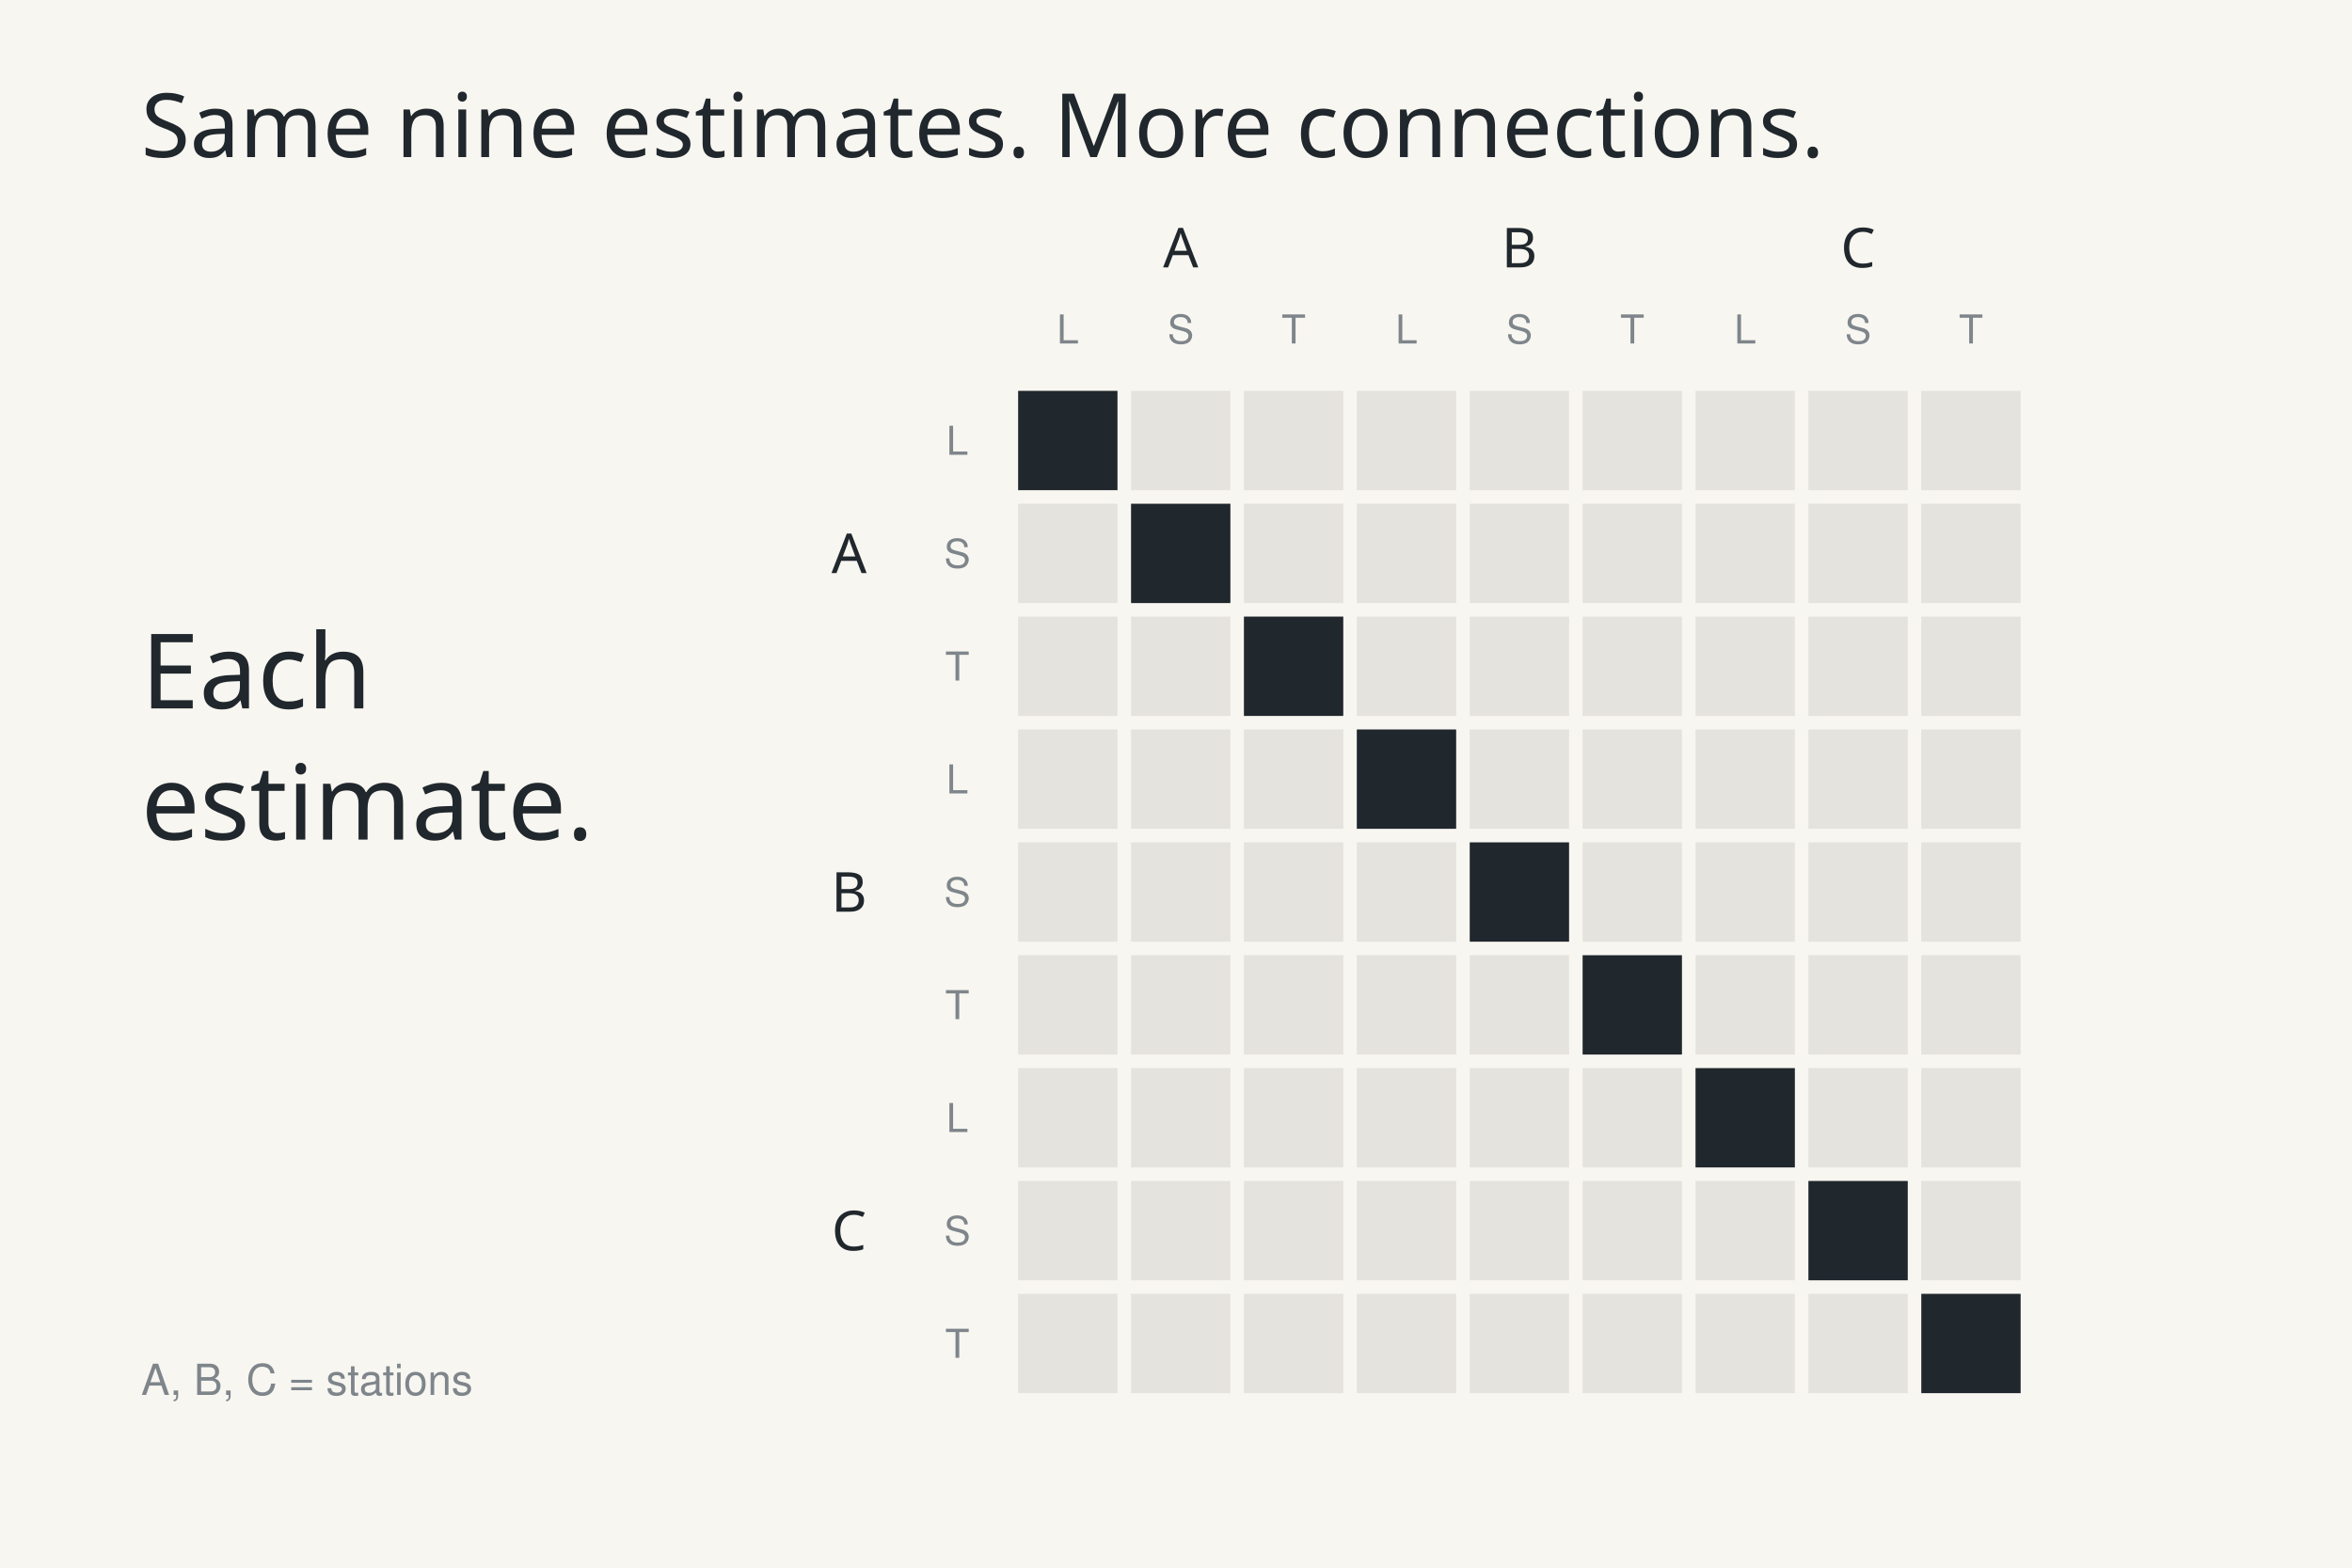
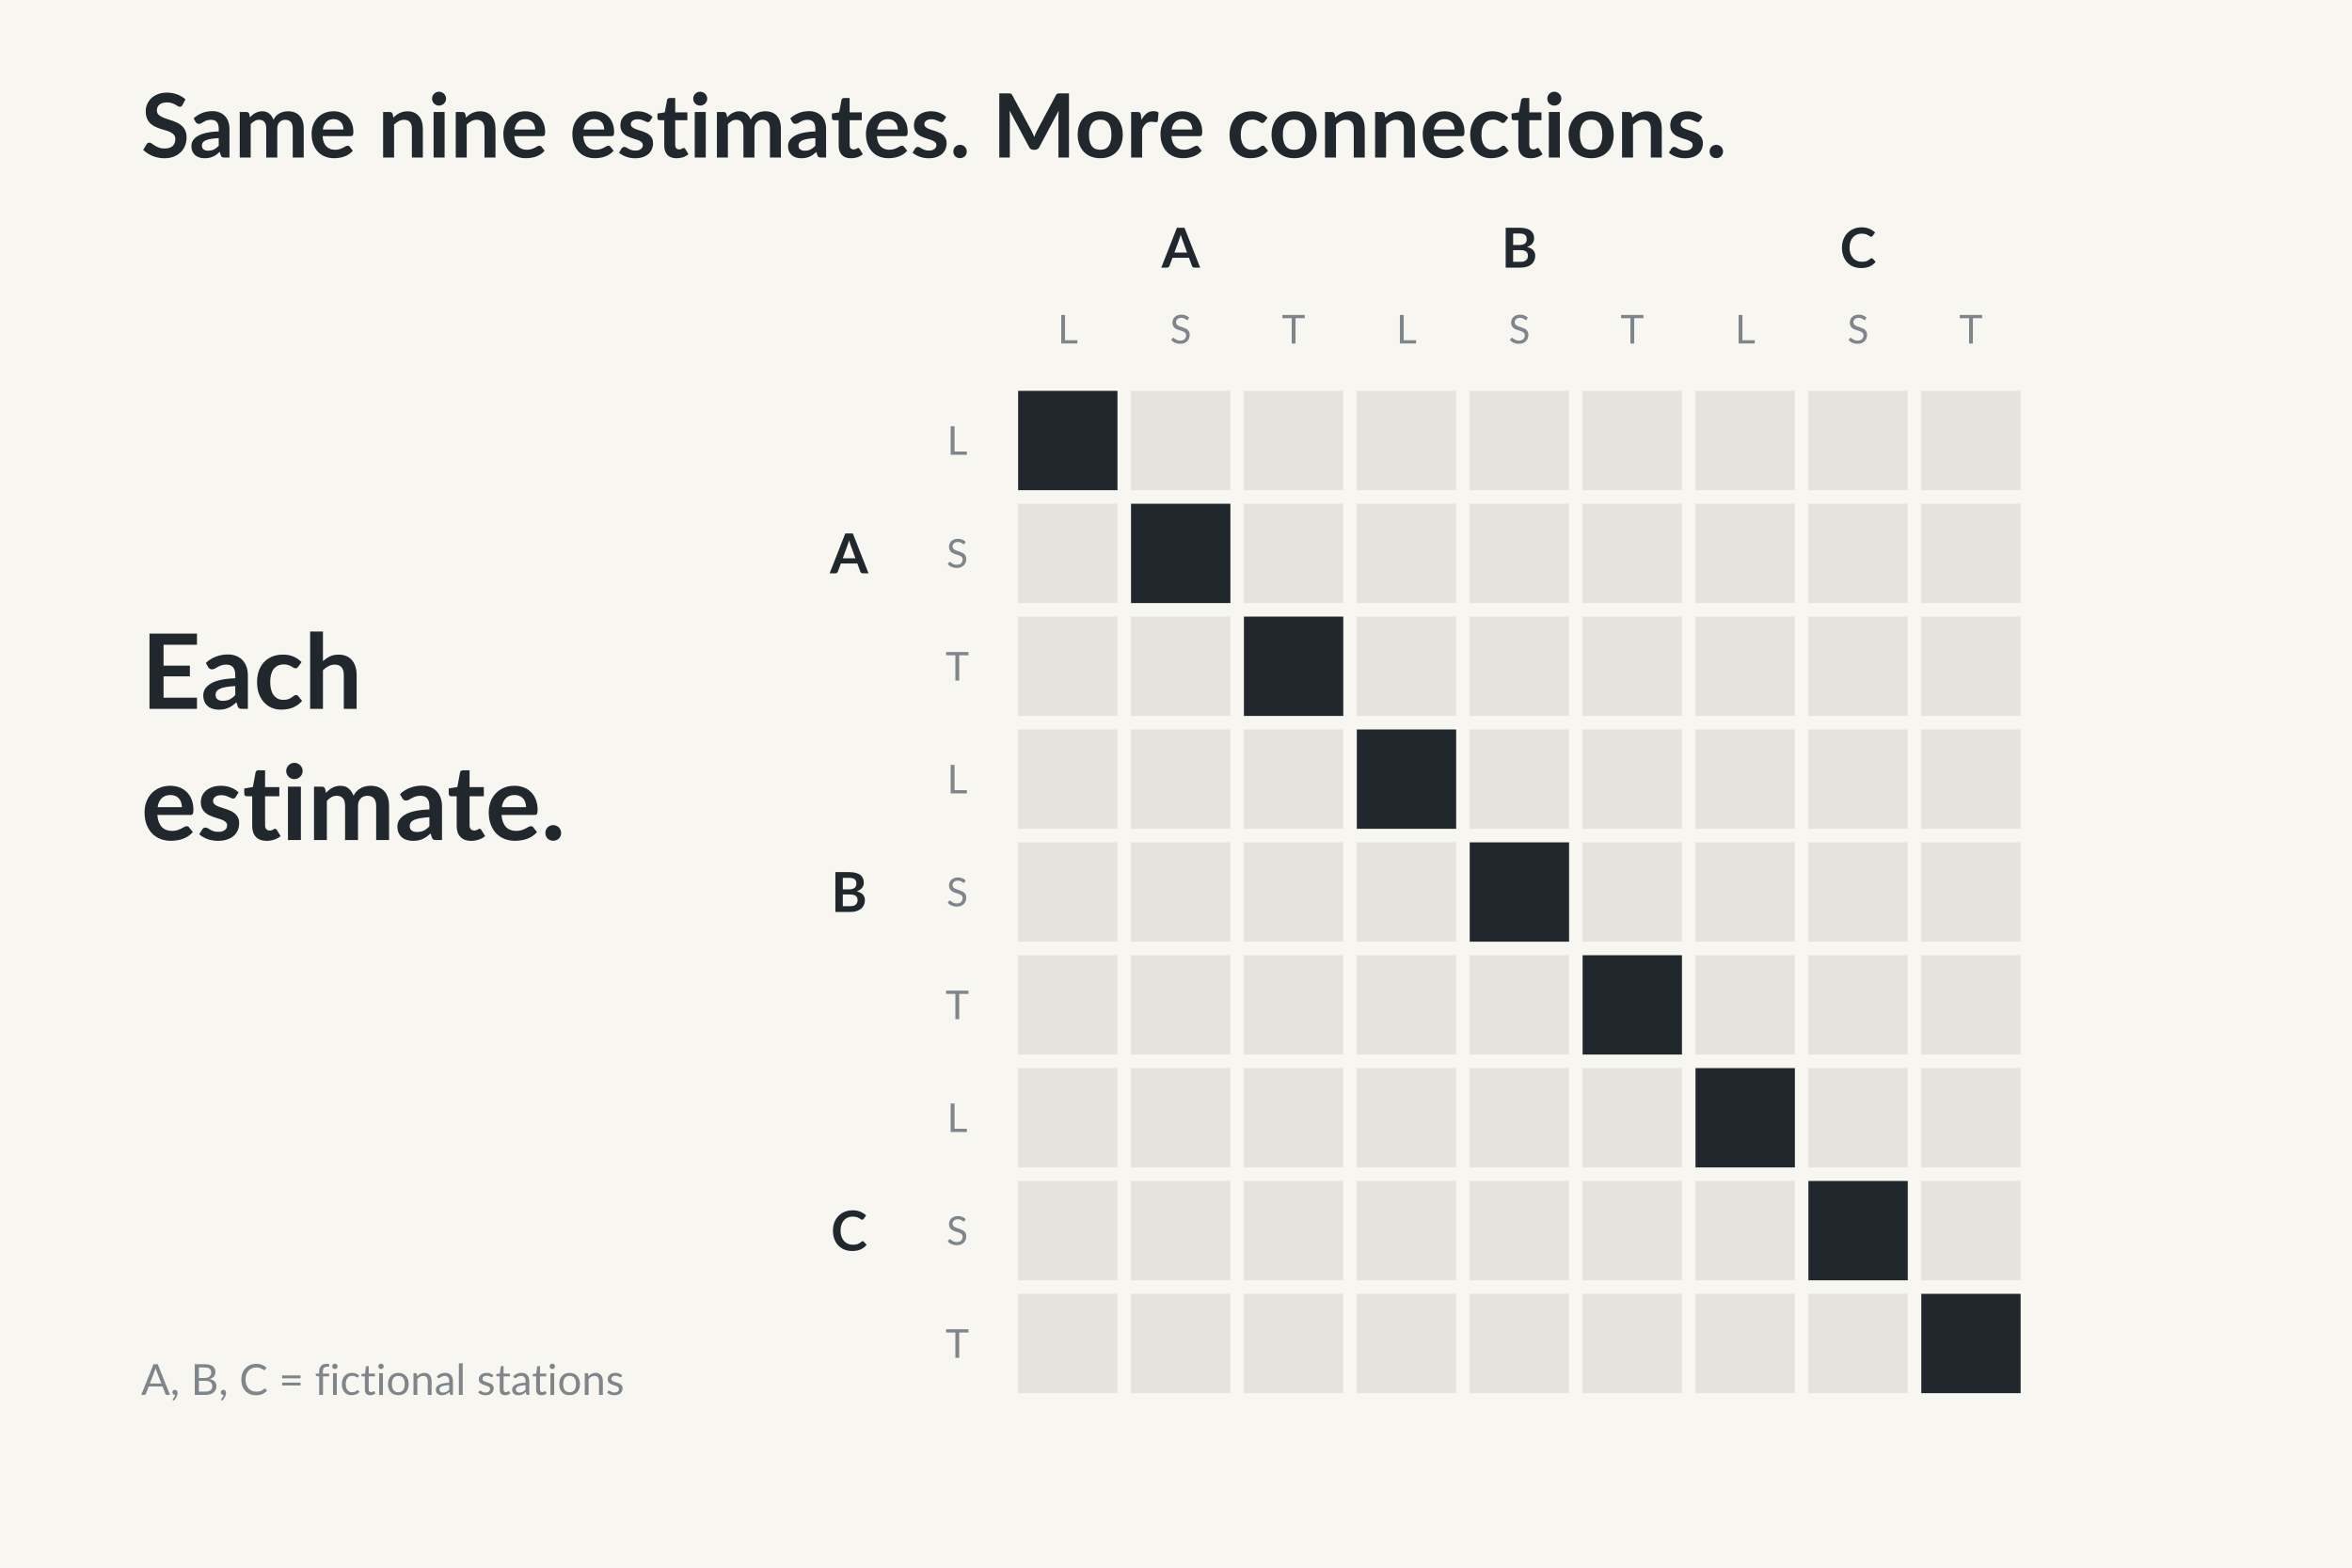
<svg xmlns="http://www.w3.org/2000/svg" width="768.00pt" height="512.00pt" viewBox="0 0 768.00 512.00">
  <g class="svglite">
    <defs>
      <style type="text/css">
    .svglite line, .svglite polyline, .svglite polygon, .svglite path, .svglite rect, .svglite circle {
      fill: none;
      stroke: #000000;
      stroke-linecap: round;
      stroke-linejoin: round;
      stroke-miterlimit: 10.00;
    }
    .svglite text {
      white-space: pre;
    }
    .svglite g.glyphgroup path {
      fill: inherit;
      stroke: none;
    }
  </style>
    </defs>
    <rect width="100%" height="100%" style="stroke: none; fill: #FFFFFF;" />
    <defs>
      <clipPath id="cpMC4wMHw3NjguMDB8MC4wMHw1MTIuMDA=">
        <rect x="0.00" y="0.00" width="768.00" height="512.00" />
      </clipPath>
    </defs>
    <g clip-path="url(#cpMC4wMHw3NjguMDB8MC4wMHw1MTIuMDA=)">
      <rect x="0.00" y="0.00" width="768.00" height="512.00" style="stroke-width: 0.75; stroke: none; fill: #F8F6F0;" />
-       <text x="46.08" y="51.31" style="font-size: 29.00px;fill: #20272D; font-family: &quot;Noto Sans Syriac&quot;;" textLength="521.09px" lengthAdjust="spacingAndGlyphs">Same nine estimates. More connections.</text>
-       <text x="46.08" y="231.36" style="font-size: 34.00px;fill: #20272D; font-family: &quot;Noto Sans Syriac&quot;;" textLength="77.48px" lengthAdjust="spacingAndGlyphs">Each</text>
-       <text x="46.08" y="274.20" style="font-size: 34.00px;fill: #20272D; font-family: &quot;Noto Sans Syriac&quot;;" textLength="137.55px" lengthAdjust="spacingAndGlyphs">estimate.</text>
+       <text x="46.08" y="51.45" style="font-size: 29.00px; font-weight: bold;fill: #20272D; font-family: &quot;Lato&quot;;" textLength="516.81px" lengthAdjust="spacingAndGlyphs">Same nine estimates. More connections.</text>
+       <text x="46.08" y="231.51" style="font-size: 34.00px; font-weight: bold;fill: #20272D; font-family: &quot;Lato&quot;;" textLength="72.81px" lengthAdjust="spacingAndGlyphs">Each</text>
+       <text x="46.08" y="274.35" style="font-size: 34.00px; font-weight: bold;fill: #20272D; font-family: &quot;Lato&quot;;" textLength="140.81px" lengthAdjust="spacingAndGlyphs">estimate.</text>
      <rect x="332.45" y="127.65" width="32.44" height="32.44" style="stroke-width: 0.75; stroke: none; fill: #20272D;" />
      <rect x="369.32" y="127.65" width="32.44" height="32.44" style="stroke-width: 0.75; stroke: none; fill: #E5E3DD;" />
      <rect x="406.18" y="127.65" width="32.44" height="32.44" style="stroke-width: 0.75; stroke: none; fill: #E5E3DD;" />
      <rect x="443.04" y="127.65" width="32.44" height="32.44" style="stroke-width: 0.75; stroke: none; fill: #E5E3DD;" />
      <rect x="479.91" y="127.65" width="32.44" height="32.44" style="stroke-width: 0.75; stroke: none; fill: #E5E3DD;" />
      <rect x="516.77" y="127.65" width="32.44" height="32.44" style="stroke-width: 0.75; stroke: none; fill: #E5E3DD;" />
      <rect x="553.64" y="127.65" width="32.44" height="32.44" style="stroke-width: 0.75; stroke: none; fill: #E5E3DD;" />
      <rect x="590.50" y="127.65" width="32.44" height="32.44" style="stroke-width: 0.75; stroke: none; fill: #E5E3DD;" />
      <rect x="627.36" y="127.65" width="32.44" height="32.44" style="stroke-width: 0.75; stroke: none; fill: #E5E3DD;" />
      <rect x="332.45" y="164.52" width="32.44" height="32.44" style="stroke-width: 0.75; stroke: none; fill: #E5E3DD;" />
      <rect x="369.32" y="164.52" width="32.44" height="32.44" style="stroke-width: 0.75; stroke: none; fill: #20272D;" />
      <rect x="406.18" y="164.52" width="32.44" height="32.44" style="stroke-width: 0.75; stroke: none; fill: #E5E3DD;" />
      <rect x="443.04" y="164.52" width="32.44" height="32.44" style="stroke-width: 0.75; stroke: none; fill: #E5E3DD;" />
      <rect x="479.91" y="164.52" width="32.44" height="32.44" style="stroke-width: 0.75; stroke: none; fill: #E5E3DD;" />
      <rect x="516.77" y="164.52" width="32.44" height="32.44" style="stroke-width: 0.75; stroke: none; fill: #E5E3DD;" />
      <rect x="553.64" y="164.52" width="32.44" height="32.44" style="stroke-width: 0.75; stroke: none; fill: #E5E3DD;" />
      <rect x="590.50" y="164.52" width="32.44" height="32.44" style="stroke-width: 0.75; stroke: none; fill: #E5E3DD;" />
      <rect x="627.36" y="164.52" width="32.44" height="32.44" style="stroke-width: 0.75; stroke: none; fill: #E5E3DD;" />
      <rect x="332.45" y="201.38" width="32.44" height="32.44" style="stroke-width: 0.75; stroke: none; fill: #E5E3DD;" />
      <rect x="369.32" y="201.38" width="32.44" height="32.44" style="stroke-width: 0.75; stroke: none; fill: #E5E3DD;" />
      <rect x="406.18" y="201.38" width="32.44" height="32.44" style="stroke-width: 0.75; stroke: none; fill: #20272D;" />
      <rect x="443.04" y="201.38" width="32.44" height="32.44" style="stroke-width: 0.75; stroke: none; fill: #E5E3DD;" />
      <rect x="479.91" y="201.38" width="32.44" height="32.44" style="stroke-width: 0.75; stroke: none; fill: #E5E3DD;" />
      <rect x="516.77" y="201.38" width="32.44" height="32.44" style="stroke-width: 0.75; stroke: none; fill: #E5E3DD;" />
      <rect x="553.64" y="201.38" width="32.44" height="32.44" style="stroke-width: 0.75; stroke: none; fill: #E5E3DD;" />
      <rect x="590.50" y="201.38" width="32.44" height="32.44" style="stroke-width: 0.75; stroke: none; fill: #E5E3DD;" />
      <rect x="627.36" y="201.38" width="32.44" height="32.44" style="stroke-width: 0.75; stroke: none; fill: #E5E3DD;" />
      <rect x="332.45" y="238.24" width="32.44" height="32.44" style="stroke-width: 0.75; stroke: none; fill: #E5E3DD;" />
      <rect x="369.32" y="238.24" width="32.44" height="32.44" style="stroke-width: 0.75; stroke: none; fill: #E5E3DD;" />
      <rect x="406.18" y="238.24" width="32.44" height="32.44" style="stroke-width: 0.75; stroke: none; fill: #E5E3DD;" />
      <rect x="443.04" y="238.24" width="32.44" height="32.44" style="stroke-width: 0.75; stroke: none; fill: #20272D;" />
      <rect x="479.91" y="238.24" width="32.44" height="32.44" style="stroke-width: 0.75; stroke: none; fill: #E5E3DD;" />
      <rect x="516.77" y="238.24" width="32.44" height="32.44" style="stroke-width: 0.75; stroke: none; fill: #E5E3DD;" />
      <rect x="553.64" y="238.24" width="32.44" height="32.44" style="stroke-width: 0.75; stroke: none; fill: #E5E3DD;" />
      <rect x="590.50" y="238.24" width="32.44" height="32.44" style="stroke-width: 0.75; stroke: none; fill: #E5E3DD;" />
      <rect x="627.36" y="238.24" width="32.44" height="32.44" style="stroke-width: 0.75; stroke: none; fill: #E5E3DD;" />
      <rect x="332.45" y="275.11" width="32.44" height="32.44" style="stroke-width: 0.75; stroke: none; fill: #E5E3DD;" />
      <rect x="369.32" y="275.11" width="32.44" height="32.44" style="stroke-width: 0.75; stroke: none; fill: #E5E3DD;" />
      <rect x="406.18" y="275.11" width="32.44" height="32.44" style="stroke-width: 0.75; stroke: none; fill: #E5E3DD;" />
      <rect x="443.04" y="275.11" width="32.44" height="32.44" style="stroke-width: 0.75; stroke: none; fill: #E5E3DD;" />
      <rect x="479.91" y="275.11" width="32.44" height="32.44" style="stroke-width: 0.75; stroke: none; fill: #20272D;" />
      <rect x="516.77" y="275.11" width="32.44" height="32.44" style="stroke-width: 0.75; stroke: none; fill: #E5E3DD;" />
      <rect x="553.64" y="275.11" width="32.44" height="32.44" style="stroke-width: 0.75; stroke: none; fill: #E5E3DD;" />
      <rect x="590.50" y="275.11" width="32.44" height="32.44" style="stroke-width: 0.75; stroke: none; fill: #E5E3DD;" />
      <rect x="627.36" y="275.11" width="32.44" height="32.44" style="stroke-width: 0.75; stroke: none; fill: #E5E3DD;" />
      <rect x="332.45" y="311.97" width="32.44" height="32.44" style="stroke-width: 0.75; stroke: none; fill: #E5E3DD;" />
      <rect x="369.32" y="311.97" width="32.44" height="32.44" style="stroke-width: 0.75; stroke: none; fill: #E5E3DD;" />
      <rect x="406.18" y="311.97" width="32.44" height="32.44" style="stroke-width: 0.75; stroke: none; fill: #E5E3DD;" />
      <rect x="443.04" y="311.97" width="32.44" height="32.44" style="stroke-width: 0.75; stroke: none; fill: #E5E3DD;" />
      <rect x="479.91" y="311.97" width="32.44" height="32.44" style="stroke-width: 0.75; stroke: none; fill: #E5E3DD;" />
      <rect x="516.77" y="311.97" width="32.44" height="32.44" style="stroke-width: 0.75; stroke: none; fill: #20272D;" />
      <rect x="553.64" y="311.97" width="32.44" height="32.44" style="stroke-width: 0.75; stroke: none; fill: #E5E3DD;" />
      <rect x="590.50" y="311.97" width="32.44" height="32.44" style="stroke-width: 0.75; stroke: none; fill: #E5E3DD;" />
      <rect x="627.36" y="311.97" width="32.44" height="32.44" style="stroke-width: 0.75; stroke: none; fill: #E5E3DD;" />
      <rect x="332.45" y="348.84" width="32.44" height="32.44" style="stroke-width: 0.75; stroke: none; fill: #E5E3DD;" />
      <rect x="369.32" y="348.84" width="32.44" height="32.44" style="stroke-width: 0.75; stroke: none; fill: #E5E3DD;" />
      <rect x="406.18" y="348.84" width="32.44" height="32.44" style="stroke-width: 0.75; stroke: none; fill: #E5E3DD;" />
      <rect x="443.04" y="348.84" width="32.44" height="32.44" style="stroke-width: 0.75; stroke: none; fill: #E5E3DD;" />
      <rect x="479.91" y="348.84" width="32.44" height="32.44" style="stroke-width: 0.75; stroke: none; fill: #E5E3DD;" />
      <rect x="516.77" y="348.84" width="32.44" height="32.44" style="stroke-width: 0.75; stroke: none; fill: #E5E3DD;" />
      <rect x="553.64" y="348.84" width="32.44" height="32.44" style="stroke-width: 0.75; stroke: none; fill: #20272D;" />
      <rect x="590.50" y="348.84" width="32.44" height="32.44" style="stroke-width: 0.75; stroke: none; fill: #E5E3DD;" />
      <rect x="627.36" y="348.84" width="32.44" height="32.44" style="stroke-width: 0.75; stroke: none; fill: #E5E3DD;" />
      <rect x="332.45" y="385.70" width="32.44" height="32.44" style="stroke-width: 0.75; stroke: none; fill: #E5E3DD;" />
      <rect x="369.32" y="385.70" width="32.44" height="32.44" style="stroke-width: 0.75; stroke: none; fill: #E5E3DD;" />
      <rect x="406.18" y="385.70" width="32.44" height="32.44" style="stroke-width: 0.75; stroke: none; fill: #E5E3DD;" />
      <rect x="443.04" y="385.70" width="32.44" height="32.44" style="stroke-width: 0.75; stroke: none; fill: #E5E3DD;" />
      <rect x="479.91" y="385.70" width="32.44" height="32.44" style="stroke-width: 0.75; stroke: none; fill: #E5E3DD;" />
      <rect x="516.77" y="385.70" width="32.44" height="32.44" style="stroke-width: 0.75; stroke: none; fill: #E5E3DD;" />
      <rect x="553.64" y="385.70" width="32.44" height="32.44" style="stroke-width: 0.75; stroke: none; fill: #E5E3DD;" />
      <rect x="590.50" y="385.70" width="32.44" height="32.44" style="stroke-width: 0.75; stroke: none; fill: #20272D;" />
      <rect x="627.36" y="385.70" width="32.44" height="32.44" style="stroke-width: 0.75; stroke: none; fill: #E5E3DD;" />
      <rect x="332.45" y="422.56" width="32.44" height="32.44" style="stroke-width: 0.75; stroke: none; fill: #E5E3DD;" />
      <rect x="369.32" y="422.56" width="32.44" height="32.44" style="stroke-width: 0.75; stroke: none; fill: #E5E3DD;" />
      <rect x="406.18" y="422.56" width="32.44" height="32.44" style="stroke-width: 0.75; stroke: none; fill: #E5E3DD;" />
      <rect x="443.04" y="422.56" width="32.44" height="32.44" style="stroke-width: 0.75; stroke: none; fill: #E5E3DD;" />
      <rect x="479.91" y="422.56" width="32.44" height="32.44" style="stroke-width: 0.75; stroke: none; fill: #E5E3DD;" />
      <rect x="516.77" y="422.56" width="32.44" height="32.44" style="stroke-width: 0.75; stroke: none; fill: #E5E3DD;" />
      <rect x="553.64" y="422.56" width="32.44" height="32.44" style="stroke-width: 0.75; stroke: none; fill: #E5E3DD;" />
      <rect x="590.50" y="422.56" width="32.44" height="32.44" style="stroke-width: 0.75; stroke: none; fill: #E5E3DD;" />
      <rect x="627.36" y="422.56" width="32.44" height="32.44" style="stroke-width: 0.75; stroke: none; fill: #20272D;" />
-       <text x="348.67" y="112.18" text-anchor="middle" style="font-size: 13.00px;fill: #7E858B; font-family: &quot;Helvetica&quot;;" textLength="7.23px" lengthAdjust="spacingAndGlyphs">L</text>
-       <text x="312.58" y="148.53" text-anchor="middle" style="font-size: 13.00px;fill: #7E858B; font-family: &quot;Helvetica&quot;;" textLength="7.23px" lengthAdjust="spacingAndGlyphs">L</text>
-       <text x="385.54" y="112.18" text-anchor="middle" style="font-size: 13.00px;fill: #7E858B; font-family: &quot;Helvetica&quot;;" textLength="8.67px" lengthAdjust="spacingAndGlyphs">S</text>
-       <text x="312.58" y="185.40" text-anchor="middle" style="font-size: 13.00px;fill: #7E858B; font-family: &quot;Helvetica&quot;;" textLength="8.67px" lengthAdjust="spacingAndGlyphs">S</text>
-       <text x="422.40" y="112.18" text-anchor="middle" style="font-size: 13.00px;fill: #7E858B; font-family: &quot;Helvetica&quot;;" textLength="7.94px" lengthAdjust="spacingAndGlyphs">T</text>
-       <text x="312.58" y="222.26" text-anchor="middle" style="font-size: 13.00px;fill: #7E858B; font-family: &quot;Helvetica&quot;;" textLength="7.94px" lengthAdjust="spacingAndGlyphs">T</text>
-       <text x="459.26" y="112.18" text-anchor="middle" style="font-size: 13.00px;fill: #7E858B; font-family: &quot;Helvetica&quot;;" textLength="7.23px" lengthAdjust="spacingAndGlyphs">L</text>
-       <text x="312.58" y="259.13" text-anchor="middle" style="font-size: 13.00px;fill: #7E858B; font-family: &quot;Helvetica&quot;;" textLength="7.23px" lengthAdjust="spacingAndGlyphs">L</text>
-       <text x="496.13" y="112.18" text-anchor="middle" style="font-size: 13.00px;fill: #7E858B; font-family: &quot;Helvetica&quot;;" textLength="8.67px" lengthAdjust="spacingAndGlyphs">S</text>
-       <text x="312.58" y="295.99" text-anchor="middle" style="font-size: 13.00px;fill: #7E858B; font-family: &quot;Helvetica&quot;;" textLength="8.67px" lengthAdjust="spacingAndGlyphs">S</text>
-       <text x="532.99" y="112.18" text-anchor="middle" style="font-size: 13.00px;fill: #7E858B; font-family: &quot;Helvetica&quot;;" textLength="7.94px" lengthAdjust="spacingAndGlyphs">T</text>
-       <text x="312.58" y="332.85" text-anchor="middle" style="font-size: 13.00px;fill: #7E858B; font-family: &quot;Helvetica&quot;;" textLength="7.94px" lengthAdjust="spacingAndGlyphs">T</text>
-       <text x="569.86" y="112.18" text-anchor="middle" style="font-size: 13.00px;fill: #7E858B; font-family: &quot;Helvetica&quot;;" textLength="7.23px" lengthAdjust="spacingAndGlyphs">L</text>
-       <text x="312.58" y="369.72" text-anchor="middle" style="font-size: 13.00px;fill: #7E858B; font-family: &quot;Helvetica&quot;;" textLength="7.23px" lengthAdjust="spacingAndGlyphs">L</text>
-       <text x="606.72" y="112.18" text-anchor="middle" style="font-size: 13.00px;fill: #7E858B; font-family: &quot;Helvetica&quot;;" textLength="8.67px" lengthAdjust="spacingAndGlyphs">S</text>
-       <text x="312.58" y="406.58" text-anchor="middle" style="font-size: 13.00px;fill: #7E858B; font-family: &quot;Helvetica&quot;;" textLength="8.67px" lengthAdjust="spacingAndGlyphs">S</text>
-       <text x="643.58" y="112.18" text-anchor="middle" style="font-size: 13.00px;fill: #7E858B; font-family: &quot;Helvetica&quot;;" textLength="7.94px" lengthAdjust="spacingAndGlyphs">T</text>
-       <text x="312.58" y="443.45" text-anchor="middle" style="font-size: 13.00px;fill: #7E858B; font-family: &quot;Helvetica&quot;;" textLength="7.94px" lengthAdjust="spacingAndGlyphs">T</text>
-       <text x="385.54" y="87.32" text-anchor="middle" style="font-size: 18.00px;fill: #20272D; font-family: &quot;Noto Sans Syriac&quot;;" textLength="12.00px" lengthAdjust="spacingAndGlyphs">A</text>
-       <text x="277.25" y="187.16" text-anchor="middle" style="font-size: 18.00px;fill: #20272D; font-family: &quot;Noto Sans Syriac&quot;;" textLength="12.00px" lengthAdjust="spacingAndGlyphs">A</text>
-       <text x="496.13" y="87.32" text-anchor="middle" style="font-size: 18.00px;fill: #20272D; font-family: &quot;Noto Sans Syriac&quot;;" textLength="12.00px" lengthAdjust="spacingAndGlyphs">B</text>
-       <text x="277.25" y="297.75" text-anchor="middle" style="font-size: 18.00px;fill: #20272D; font-family: &quot;Noto Sans Syriac&quot;;" textLength="12.00px" lengthAdjust="spacingAndGlyphs">B</text>
-       <text x="606.72" y="87.32" text-anchor="middle" style="font-size: 18.00px;fill: #20272D; font-family: &quot;Noto Sans Syriac&quot;;" textLength="13.00px" lengthAdjust="spacingAndGlyphs">C</text>
-       <text x="277.25" y="408.35" text-anchor="middle" style="font-size: 18.00px;fill: #20272D; font-family: &quot;Noto Sans Syriac&quot;;" textLength="13.00px" lengthAdjust="spacingAndGlyphs">C</text>
-       <text x="46.08" y="455.58" style="font-size: 14.00px;fill: #7E858B; font-family: &quot;Helvetica&quot;;" textLength="108.55px" lengthAdjust="spacingAndGlyphs">A, B, C = stations</text>
+       <text x="348.67" y="112.18" text-anchor="middle" style="font-size: 13.00px;fill: #7E858B; font-family: &quot;Lato&quot;;" textLength="6.69px" lengthAdjust="spacingAndGlyphs">L</text>
+       <text x="312.58" y="148.53" text-anchor="middle" style="font-size: 13.00px;fill: #7E858B; font-family: &quot;Lato&quot;;" textLength="6.69px" lengthAdjust="spacingAndGlyphs">L</text>
+       <text x="385.54" y="112.18" text-anchor="middle" style="font-size: 13.00px;fill: #7E858B; font-family: &quot;Lato&quot;;" textLength="6.89px" lengthAdjust="spacingAndGlyphs">S</text>
+       <text x="312.58" y="185.39" text-anchor="middle" style="font-size: 13.00px;fill: #7E858B; font-family: &quot;Lato&quot;;" textLength="6.89px" lengthAdjust="spacingAndGlyphs">S</text>
+       <text x="422.40" y="112.18" text-anchor="middle" style="font-size: 13.00px;fill: #7E858B; font-family: &quot;Lato&quot;;" textLength="7.67px" lengthAdjust="spacingAndGlyphs">T</text>
+       <text x="312.58" y="222.26" text-anchor="middle" style="font-size: 13.00px;fill: #7E858B; font-family: &quot;Lato&quot;;" textLength="7.67px" lengthAdjust="spacingAndGlyphs">T</text>
+       <text x="459.26" y="112.18" text-anchor="middle" style="font-size: 13.00px;fill: #7E858B; font-family: &quot;Lato&quot;;" textLength="6.69px" lengthAdjust="spacingAndGlyphs">L</text>
+       <text x="312.58" y="259.12" text-anchor="middle" style="font-size: 13.00px;fill: #7E858B; font-family: &quot;Lato&quot;;" textLength="6.69px" lengthAdjust="spacingAndGlyphs">L</text>
+       <text x="496.13" y="112.18" text-anchor="middle" style="font-size: 13.00px;fill: #7E858B; font-family: &quot;Lato&quot;;" textLength="6.89px" lengthAdjust="spacingAndGlyphs">S</text>
+       <text x="312.58" y="295.99" text-anchor="middle" style="font-size: 13.00px;fill: #7E858B; font-family: &quot;Lato&quot;;" textLength="6.89px" lengthAdjust="spacingAndGlyphs">S</text>
+       <text x="532.99" y="112.18" text-anchor="middle" style="font-size: 13.00px;fill: #7E858B; font-family: &quot;Lato&quot;;" textLength="7.67px" lengthAdjust="spacingAndGlyphs">T</text>
+       <text x="312.58" y="332.85" text-anchor="middle" style="font-size: 13.00px;fill: #7E858B; font-family: &quot;Lato&quot;;" textLength="7.67px" lengthAdjust="spacingAndGlyphs">T</text>
+       <text x="569.86" y="112.18" text-anchor="middle" style="font-size: 13.00px;fill: #7E858B; font-family: &quot;Lato&quot;;" textLength="6.69px" lengthAdjust="spacingAndGlyphs">L</text>
+       <text x="312.58" y="369.71" text-anchor="middle" style="font-size: 13.00px;fill: #7E858B; font-family: &quot;Lato&quot;;" textLength="6.69px" lengthAdjust="spacingAndGlyphs">L</text>
+       <text x="606.72" y="112.18" text-anchor="middle" style="font-size: 13.00px;fill: #7E858B; font-family: &quot;Lato&quot;;" textLength="6.89px" lengthAdjust="spacingAndGlyphs">S</text>
+       <text x="312.58" y="406.58" text-anchor="middle" style="font-size: 13.00px;fill: #7E858B; font-family: &quot;Lato&quot;;" textLength="6.89px" lengthAdjust="spacingAndGlyphs">S</text>
+       <text x="643.58" y="112.18" text-anchor="middle" style="font-size: 13.00px;fill: #7E858B; font-family: &quot;Lato&quot;;" textLength="7.67px" lengthAdjust="spacingAndGlyphs">T</text>
+       <text x="312.58" y="443.44" text-anchor="middle" style="font-size: 13.00px;fill: #7E858B; font-family: &quot;Lato&quot;;" textLength="7.67px" lengthAdjust="spacingAndGlyphs">T</text>
+       <text x="385.54" y="87.40" text-anchor="middle" style="font-size: 18.00px; font-weight: bold;fill: #20272D; font-family: &quot;Lato&quot;;" textLength="12.78px" lengthAdjust="spacingAndGlyphs">A</text>
+       <text x="277.25" y="187.24" text-anchor="middle" style="font-size: 18.00px; font-weight: bold;fill: #20272D; font-family: &quot;Lato&quot;;" textLength="12.78px" lengthAdjust="spacingAndGlyphs">A</text>
+       <text x="496.13" y="87.40" text-anchor="middle" style="font-size: 18.00px; font-weight: bold;fill: #20272D; font-family: &quot;Lato&quot;;" textLength="11.73px" lengthAdjust="spacingAndGlyphs">B</text>
+       <text x="277.25" y="297.84" text-anchor="middle" style="font-size: 18.00px; font-weight: bold;fill: #20272D; font-family: &quot;Lato&quot;;" textLength="11.73px" lengthAdjust="spacingAndGlyphs">B</text>
+       <text x="606.72" y="87.40" text-anchor="middle" style="font-size: 18.00px; font-weight: bold;fill: #20272D; font-family: &quot;Lato&quot;;" textLength="12.06px" lengthAdjust="spacingAndGlyphs">C</text>
+       <text x="277.25" y="408.43" text-anchor="middle" style="font-size: 18.00px; font-weight: bold;fill: #20272D; font-family: &quot;Lato&quot;;" textLength="12.06px" lengthAdjust="spacingAndGlyphs">C</text>
+       <text x="46.08" y="455.57" style="font-size: 14.00px;fill: #7E858B; font-family: &quot;Lato&quot;;" textLength="154.12px" lengthAdjust="spacingAndGlyphs">A, B, C = fictional stations</text>
    </g>
  </g>
</svg>
